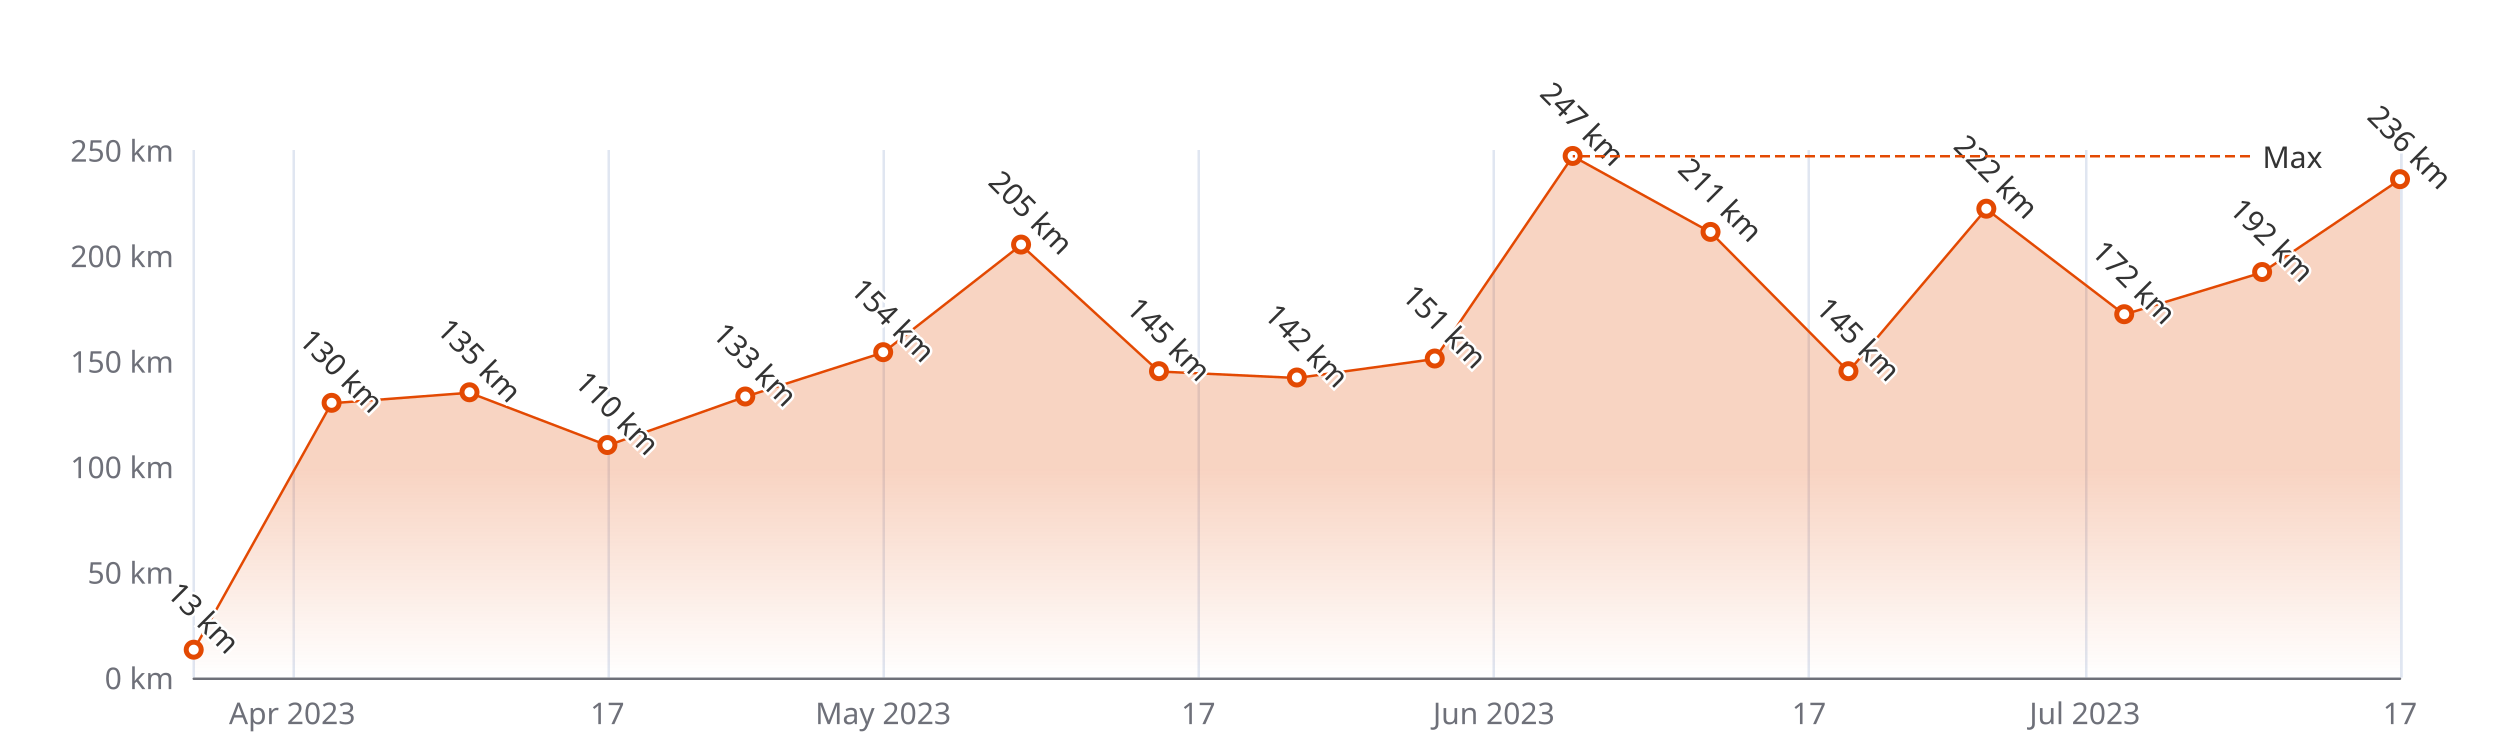
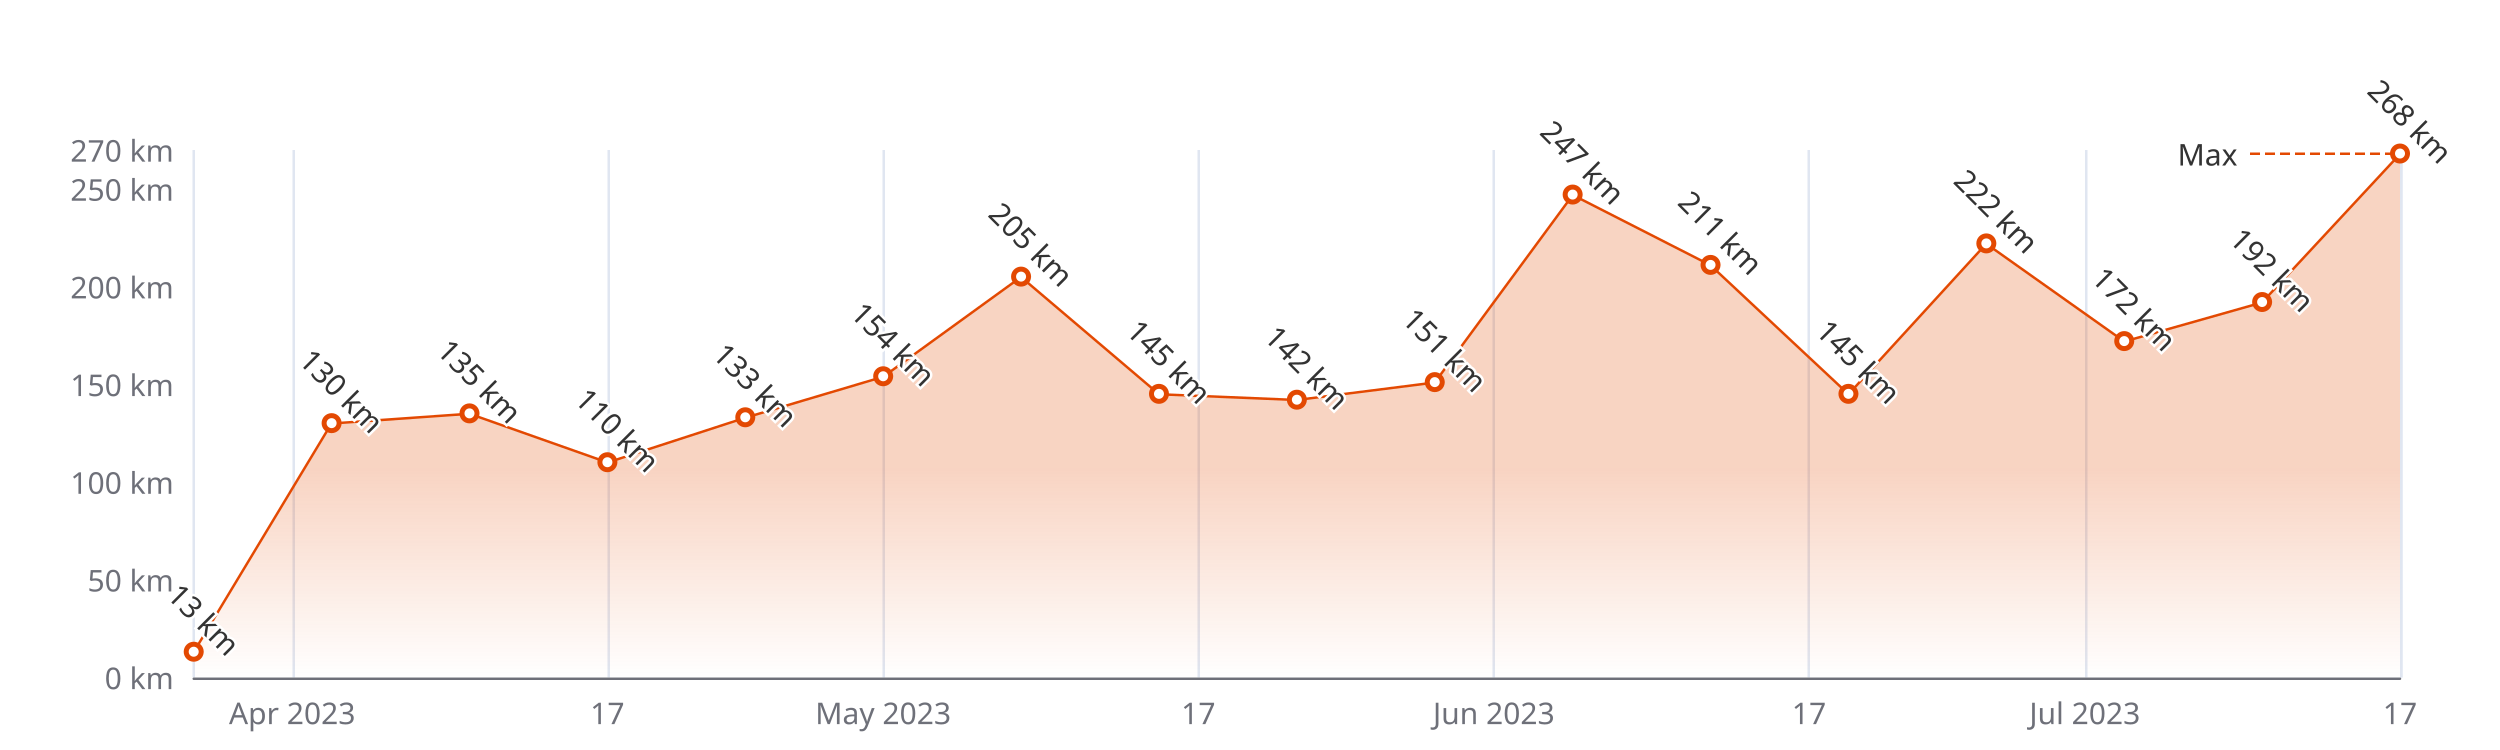
<svg xmlns="http://www.w3.org/2000/svg" width="1000" height="300" version="1.1" baseProfile="full" viewBox="0 0 1000 300">
  <rect width="1000" height="300" x="0" y="0" id="0" fill="#ffffff" />
  <path d="M77.5 60L77.5 271" fill="none" stroke="#E0E6F1" />
  <path d="M117.5 60L117.5 271" fill="none" stroke="#E0E6F1" />
  <path d="M243.5 60L243.5 271" fill="none" stroke="#E0E6F1" />
  <path d="M353.5 60L353.5 271" fill="none" stroke="#E0E6F1" />
  <path d="M479.5 60L479.5 271" fill="none" stroke="#E0E6F1" />
  <path d="M597.5 60L597.5 271" fill="none" stroke="#E0E6F1" />
  <path d="M723.5 60L723.5 271" fill="none" stroke="#E0E6F1" />
  <path d="M834.5 60L834.5 271" fill="none" stroke="#E0E6F1" />
  <path d="M960.5 60L960.5 271" fill="none" stroke="#E0E6F1" />
  <path d="M960.5 60L960.5 271" fill="none" stroke="#E0E6F1" />
  <path d="M77.5 271.5L960 271.5" fill="none" stroke="#6E7079" stroke-linecap="round" />
  <text dominant-baseline="central" text-anchor="end" style="font-size:12px;font-family:sans-serif;" xml:space="preserve" transform="translate(69.48 271)" fill="#6E7079">0 km</text>
-   <text dominant-baseline="central" text-anchor="end" style="font-size:12px;font-family:sans-serif;" xml:space="preserve" transform="translate(69.48 228.8)" fill="#6E7079">50 km</text>
-   <text dominant-baseline="central" text-anchor="end" style="font-size:12px;font-family:sans-serif;" xml:space="preserve" transform="translate(69.48 186.6)" fill="#6E7079">100 km</text>
-   <text dominant-baseline="central" text-anchor="end" style="font-size:12px;font-family:sans-serif;" xml:space="preserve" transform="translate(69.48 144.4)" fill="#6E7079">150 km</text>
-   <text dominant-baseline="central" text-anchor="end" style="font-size:12px;font-family:sans-serif;" xml:space="preserve" transform="translate(69.48 102.2)" fill="#6E7079">200 km</text>
-   <text dominant-baseline="central" text-anchor="end" style="font-size:12px;font-family:sans-serif;" xml:space="preserve" transform="translate(69.48 60)" fill="#6E7079">250 km</text>
+   <text dominant-baseline="central" text-anchor="end" style="font-size:12px;font-family:sans-serif;" xml:space="preserve" transform="translate(69.48 231.9259)" fill="#6E7079">50 km</text>
+   <text dominant-baseline="central" text-anchor="end" style="font-size:12px;font-family:sans-serif;" xml:space="preserve" transform="translate(69.48 192.8519)" fill="#6E7079">100 km</text>
+   <text dominant-baseline="central" text-anchor="end" style="font-size:12px;font-family:sans-serif;" xml:space="preserve" transform="translate(69.48 153.7778)" fill="#6E7079">150 km</text>
+   <text dominant-baseline="central" text-anchor="end" style="font-size:12px;font-family:sans-serif;" xml:space="preserve" transform="translate(69.48 114.7037)" fill="#6E7079">200 km</text>
+   <text dominant-baseline="central" text-anchor="end" style="font-size:12px;font-family:sans-serif;" xml:space="preserve" transform="translate(69.48 75.6296)" fill="#6E7079">250 km</text>
+   <text dominant-baseline="central" text-anchor="end" style="font-size:12px;font-family:sans-serif;" xml:space="preserve" transform="translate(69.48 60)" fill="#6E7079">270 km</text>
  <text dominant-baseline="central" text-anchor="middle" style="font: normal normal 12px sans-serif" y="6" transform="translate(242.9525 279)" fill="#6E7079">17</text>
  <text dominant-baseline="central" text-anchor="middle" style="font: normal normal 12px sans-serif" y="6" transform="translate(479.3418 279)" fill="#6E7079">17</text>
  <text dominant-baseline="central" text-anchor="middle" style="font: normal normal 12px sans-serif" y="6" transform="translate(723.6107 279)" fill="#6E7079">17</text>
  <text dominant-baseline="central" text-anchor="middle" style="font: normal normal 12px sans-serif" y="6" transform="translate(960 279)" fill="#6E7079">17</text>
  <text dominant-baseline="central" text-anchor="middle" style="font: normal normal 12px sans-serif" xml:space="preserve" y="6" transform="translate(116.8782 279)" fill="#6E7079">Apr 2023</text>
  <text dominant-baseline="central" text-anchor="middle" style="font: normal normal 12px sans-serif" xml:space="preserve" y="6" transform="translate(353.2675 279)" fill="#6E7079">May 2023</text>
  <text dominant-baseline="central" text-anchor="middle" style="font: normal normal 12px sans-serif" xml:space="preserve" y="6" transform="translate(597.5364 279)" fill="#6E7079">Jun 2023</text>
  <text dominant-baseline="central" text-anchor="middle" style="font: normal normal 12px sans-serif" xml:space="preserve" y="6" transform="translate(833.9257 279)" fill="#6E7079">Jul 2023</text>
  <g clip-path="url(#zr0-c0)">
-     <path d="M960 71.8L904.8 109L849.7 125.8L794.5 83.6L739.4 148.6L684.2 92.9L629.1 62.5L573.9 143.6L518.7 151.2L463.6 148.6L408.4 98L353.3 141L298.1 158.7L243 178.2L187.8 157.1L132.6 161.3L77.5 260L77.5 271L132.6 271L187.8 271L243 271L298.1 271L353.3 271L408.4 271L463.6 271L518.7 271L573.9 271L629.1 271L684.2 271L739.4 271L794.5 271L849.7 271L904.8 271L960 271Z" fill="url(#zr0-g0)" fill-opacity="0.8" />
-     <path d="M960 71.8L904.8 109L849.7 125.8L794.5 83.6L739.4 148.6L684.2 92.9L629.1 62.5L573.9 143.6L518.7 151.2L463.6 148.6L408.4 98L353.3 141L298.1 158.7L243 178.2L187.8 157.1L132.6 161.3L77.5 260" fill="none" stroke="#E34902" stroke-linejoin="bevel" />
+     <path d="M960 61.6L904.8 121L849.7 136.6L794.5 97.5L739.4 157.7L684.2 106.1L629.1 78L573.9 153L518.7 160L463.6 157.7L408.4 110.8L353.3 150.7L298.1 167.1L243 185L187.8 165.5L132.6 169.4L77.5 260.8L77.5 271L132.6 271L187.8 271L243 271L298.1 271L353.3 271L408.4 271L463.6 271L518.7 271L573.9 271L629.1 271L684.2 271L739.4 271L794.5 271L849.7 271L904.8 271L960 271Z" fill="url(#zr0-g0)" fill-opacity="0.8" />
+     <path d="M960 61.6L904.8 121L849.7 136.6L794.5 97.5L739.4 157.7L684.2 106.1L629.1 78L573.9 153L518.7 160L463.6 157.7L408.4 110.8L353.3 150.7L298.1 167.1L243 185L187.8 165.5L132.6 169.4L77.5 260.8" fill="none" stroke="#E34902" stroke-linejoin="bevel" />
  </g>
-   <path d="M1 0A1 1 0 1 1 1 -0.1A1 1 0 0 1 1 0" transform="matrix(3,0,0,3,960,71.816)" fill="#fff" stroke="#E34902" stroke-width="0.667" />
-   <path d="M1 0A1 1 0 1 1 1 -0.1A1 1 0 0 1 1 0" transform="matrix(3,0,0,3,904.8425,108.952)" fill="#fff" stroke="#E34902" stroke-width="0.667" />
-   <path d="M1 0A1 1 0 1 1 1 -0.1A1 1 0 0 1 1 0" transform="matrix(3,0,0,3,849.685,125.832)" fill="#fff" stroke="#E34902" stroke-width="0.667" />
-   <path d="M1 0A1 1 0 1 1 1 -0.1A1 1 0 0 1 1 0" transform="matrix(3,0,0,3,794.5275,83.632)" fill="#fff" stroke="#E34902" stroke-width="0.667" />
-   <path d="M1 0A1 1 0 1 1 1 -0.1A1 1 0 0 1 1 0" transform="matrix(3,0,0,3,739.37,148.62)" fill="#fff" stroke="#E34902" stroke-width="0.667" />
-   <path d="M1 0A1 1 0 1 1 1 -0.1A1 1 0 0 1 1 0" transform="matrix(3,0,0,3,684.2125,92.916)" fill="#fff" stroke="#E34902" stroke-width="0.667" />
-   <path d="M1 0A1 1 0 1 1 1 -0.1A1 1 0 0 1 1 0" transform="matrix(3,0,0,3,629.055,62.532)" fill="#fff" stroke="#E34902" stroke-width="0.667" />
-   <path d="M1 0A1 1 0 1 1 1 -0.1A1 1 0 0 1 1 0" transform="matrix(3,0,0,3,573.8975,143.556)" fill="#fff" stroke="#E34902" stroke-width="0.667" />
-   <path d="M1 0A1 1 0 1 1 1 -0.1A1 1 0 0 1 1 0" transform="matrix(3,0,0,3,518.74,151.152)" fill="#fff" stroke="#E34902" stroke-width="0.667" />
-   <path d="M1 0A1 1 0 1 1 1 -0.1A1 1 0 0 1 1 0" transform="matrix(3,0,0,3,463.5825,148.62)" fill="#fff" stroke="#E34902" stroke-width="0.667" />
-   <path d="M1 0A1 1 0 1 1 1 -0.1A1 1 0 0 1 1 0" transform="matrix(3,0,0,3,408.425,97.98)" fill="#fff" stroke="#E34902" stroke-width="0.667" />
-   <path d="M1 0A1 1 0 1 1 1 -0.1A1 1 0 0 1 1 0" transform="matrix(3,0,0,3,353.2675,141.024)" fill="#fff" stroke="#E34902" stroke-width="0.667" />
-   <path d="M1 0A1 1 0 1 1 1 -0.1A1 1 0 0 1 1 0" transform="matrix(3,0,0,3,298.11,158.748)" fill="#fff" stroke="#E34902" stroke-width="0.667" />
-   <path d="M1 0A1 1 0 1 1 1 -0.1A1 1 0 0 1 1 0" transform="matrix(3,0,0,3,242.9525,178.16)" fill="#fff" stroke="#E34902" stroke-width="0.667" />
-   <path d="M1 0A1 1 0 1 1 1 -0.1A1 1 0 0 1 1 0" transform="matrix(3,0,0,3,187.795,157.06)" fill="#fff" stroke="#E34902" stroke-width="0.667" />
-   <path d="M1 0A1 1 0 1 1 1 -0.1A1 1 0 0 1 1 0" transform="matrix(3,0,0,3,132.6375,161.28)" fill="#fff" stroke="#E34902" stroke-width="0.667" />
-   <path d="M1 0A1 1 0 1 1 1 -0.1A1 1 0 0 1 1 0" transform="matrix(3,0,0,3,77.48,260.028)" fill="#fff" stroke="#E34902" stroke-width="0.667" />
-   <text dominant-baseline="central" text-anchor="middle" style="font-size:12px;font-family:sans-serif;" xml:space="preserve" y="-6" transform="matrix(0.707,0.707,-0.707,0.707,960,62.816)" fill="#333" stroke="rgb(255,255,255)" stroke-width="2" paint-order="stroke" stroke-miterlimit="2">236 km</text>
-   <text dominant-baseline="central" text-anchor="middle" style="font-size:12px;font-family:sans-serif;" xml:space="preserve" y="-6" transform="matrix(0.707,0.707,-0.707,0.707,904.8425,99.952)" fill="#333" stroke="rgb(255,255,255)" stroke-width="2" paint-order="stroke" stroke-miterlimit="2">192 km</text>
-   <text dominant-baseline="central" text-anchor="middle" style="font-size:12px;font-family:sans-serif;" xml:space="preserve" y="-6" transform="matrix(0.707,0.707,-0.707,0.707,849.685,116.832)" fill="#333" stroke="rgb(255,255,255)" stroke-width="2" paint-order="stroke" stroke-miterlimit="2">172 km</text>
-   <text dominant-baseline="central" text-anchor="middle" style="font-size:12px;font-family:sans-serif;" xml:space="preserve" y="-6" transform="matrix(0.707,0.707,-0.707,0.707,794.5275,74.632)" fill="#333" stroke="rgb(255,255,255)" stroke-width="2" paint-order="stroke" stroke-miterlimit="2">222 km</text>
-   <text dominant-baseline="central" text-anchor="middle" style="font-size:12px;font-family:sans-serif;" xml:space="preserve" y="-6" transform="matrix(0.707,0.707,-0.707,0.707,739.37,139.62)" fill="#333" stroke="rgb(255,255,255)" stroke-width="2" paint-order="stroke" stroke-miterlimit="2">145 km</text>
-   <text dominant-baseline="central" text-anchor="middle" style="font-size:12px;font-family:sans-serif;" xml:space="preserve" y="-6" transform="matrix(0.707,0.707,-0.707,0.707,684.2125,83.916)" fill="#333" stroke="rgb(255,255,255)" stroke-width="2" paint-order="stroke" stroke-miterlimit="2">211 km</text>
-   <text dominant-baseline="central" text-anchor="middle" style="font-size:12px;font-family:sans-serif;" xml:space="preserve" y="-6" transform="matrix(0.707,0.707,-0.707,0.707,629.055,53.532)" fill="#333" stroke="rgb(255,255,255)" stroke-width="2" paint-order="stroke" stroke-miterlimit="2">247 km</text>
-   <text dominant-baseline="central" text-anchor="middle" style="font-size:12px;font-family:sans-serif;" xml:space="preserve" y="-6" transform="matrix(0.707,0.707,-0.707,0.707,573.8975,134.556)" fill="#333" stroke="rgb(255,255,255)" stroke-width="2" paint-order="stroke" stroke-miterlimit="2">151 km</text>
-   <text dominant-baseline="central" text-anchor="middle" style="font-size:12px;font-family:sans-serif;" xml:space="preserve" y="-6" transform="matrix(0.707,0.707,-0.707,0.707,518.74,142.152)" fill="#333" stroke="rgb(255,255,255)" stroke-width="2" paint-order="stroke" stroke-miterlimit="2">142 km</text>
-   <text dominant-baseline="central" text-anchor="middle" style="font-size:12px;font-family:sans-serif;" xml:space="preserve" y="-6" transform="matrix(0.707,0.707,-0.707,0.707,463.5825,139.62)" fill="#333" stroke="rgb(255,255,255)" stroke-width="2" paint-order="stroke" stroke-miterlimit="2">145 km</text>
-   <text dominant-baseline="central" text-anchor="middle" style="font-size:12px;font-family:sans-serif;" xml:space="preserve" y="-6" transform="matrix(0.707,0.707,-0.707,0.707,408.425,88.98)" fill="#333" stroke="rgb(255,255,255)" stroke-width="2" paint-order="stroke" stroke-miterlimit="2">205 km</text>
-   <text dominant-baseline="central" text-anchor="middle" style="font-size:12px;font-family:sans-serif;" xml:space="preserve" y="-6" transform="matrix(0.707,0.707,-0.707,0.707,353.2675,132.024)" fill="#333" stroke="rgb(255,255,255)" stroke-width="2" paint-order="stroke" stroke-miterlimit="2">154 km</text>
-   <text dominant-baseline="central" text-anchor="middle" style="font-size:12px;font-family:sans-serif;" xml:space="preserve" y="-6" transform="matrix(0.707,0.707,-0.707,0.707,298.11,149.748)" fill="#333" stroke="rgb(255,255,255)" stroke-width="2" paint-order="stroke" stroke-miterlimit="2">133 km</text>
-   <text dominant-baseline="central" text-anchor="middle" style="font-size:12px;font-family:sans-serif;" xml:space="preserve" y="-6" transform="matrix(0.707,0.707,-0.707,0.707,242.9525,169.16)" fill="#333" stroke="rgb(255,255,255)" stroke-width="2" paint-order="stroke" stroke-miterlimit="2">110 km</text>
-   <text dominant-baseline="central" text-anchor="middle" style="font-size:12px;font-family:sans-serif;" xml:space="preserve" y="-6" transform="matrix(0.707,0.707,-0.707,0.707,187.795,148.06)" fill="#333" stroke="rgb(255,255,255)" stroke-width="2" paint-order="stroke" stroke-miterlimit="2">135 km</text>
-   <text dominant-baseline="central" text-anchor="middle" style="font-size:12px;font-family:sans-serif;" xml:space="preserve" y="-6" transform="matrix(0.707,0.707,-0.707,0.707,132.6375,152.28)" fill="#333" stroke="rgb(255,255,255)" stroke-width="2" paint-order="stroke" stroke-miterlimit="2">130 km</text>
-   <text dominant-baseline="central" text-anchor="middle" style="font-size:12px;font-family:sans-serif;" xml:space="preserve" y="-6" transform="matrix(0.707,0.707,-0.707,0.707,77.48,251.028)" fill="#333" stroke="rgb(255,255,255)" stroke-width="2" paint-order="stroke" stroke-miterlimit="2">13 km</text>
-   <path d="M900 62.5L629.1 62.5" fill="none" stroke="#E34902" stroke-dasharray="4,2" />
-   <path d="M4 0A4 4 0 1 1 4 -0" transform="matrix(0,-1,1,0,629.055,62.532)" fill="#E34902" />
-   <text dominant-baseline="central" text-anchor="start" style="font-size:12px;font-family:sans-serif;" transform="translate(905 62.532)" fill="#333" stroke="rgb(255,255,255)" stroke-width="2" paint-order="stroke" stroke-miterlimit="2">Max</text>
+   <path d="M1 0A1 1 0 1 1 1 -0.1A1 1 0 0 1 1 0" transform="matrix(3,0,0,3,960,61.563)" fill="#fff" stroke="#E34902" stroke-width="0.667" />
+   <path d="M1 0A1 1 0 1 1 1 -0.1A1 1 0 0 1 1 0" transform="matrix(3,0,0,3,904.8425,120.9556)" fill="#fff" stroke="#E34902" stroke-width="0.667" />
+   <path d="M1 0A1 1 0 1 1 1 -0.1A1 1 0 0 1 1 0" transform="matrix(3,0,0,3,849.685,136.5852)" fill="#fff" stroke="#E34902" stroke-width="0.667" />
+   <path d="M1 0A1 1 0 1 1 1 -0.1A1 1 0 0 1 1 0" transform="matrix(3,0,0,3,794.5275,97.5111)" fill="#fff" stroke="#E34902" stroke-width="0.667" />
+   <path d="M1 0A1 1 0 1 1 1 -0.1A1 1 0 0 1 1 0" transform="matrix(3,0,0,3,739.37,157.6852)" fill="#fff" stroke="#E34902" stroke-width="0.667" />
+   <path d="M1 0A1 1 0 1 1 1 -0.1A1 1 0 0 1 1 0" transform="matrix(3,0,0,3,684.2125,106.1074)" fill="#fff" stroke="#E34902" stroke-width="0.667" />
+   <path d="M1 0A1 1 0 1 1 1 -0.1A1 1 0 0 1 1 0" transform="matrix(3,0,0,3,629.055,77.9741)" fill="#fff" stroke="#E34902" stroke-width="0.667" />
+   <path d="M1 0A1 1 0 1 1 1 -0.1A1 1 0 0 1 1 0" transform="matrix(3,0,0,3,573.8975,152.9963)" fill="#fff" stroke="#E34902" stroke-width="0.667" />
+   <path d="M1 0A1 1 0 1 1 1 -0.1A1 1 0 0 1 1 0" transform="matrix(3,0,0,3,518.74,160.0296)" fill="#fff" stroke="#E34902" stroke-width="0.667" />
+   <path d="M1 0A1 1 0 1 1 1 -0.1A1 1 0 0 1 1 0" transform="matrix(3,0,0,3,463.5825,157.6852)" fill="#fff" stroke="#E34902" stroke-width="0.667" />
+   <path d="M1 0A1 1 0 1 1 1 -0.1A1 1 0 0 1 1 0" transform="matrix(3,0,0,3,408.425,110.7963)" fill="#fff" stroke="#E34902" stroke-width="0.667" />
+   <path d="M1 0A1 1 0 1 1 1 -0.1A1 1 0 0 1 1 0" transform="matrix(3,0,0,3,353.2675,150.6519)" fill="#fff" stroke="#E34902" stroke-width="0.667" />
+   <path d="M1 0A1 1 0 1 1 1 -0.1A1 1 0 0 1 1 0" transform="matrix(3,0,0,3,298.11,167.063)" fill="#fff" stroke="#E34902" stroke-width="0.667" />
+   <path d="M1 0A1 1 0 1 1 1 -0.1A1 1 0 0 1 1 0" transform="matrix(3,0,0,3,242.9525,185.037)" fill="#fff" stroke="#E34902" stroke-width="0.667" />
+   <path d="M1 0A1 1 0 1 1 1 -0.1A1 1 0 0 1 1 0" transform="matrix(3,0,0,3,187.795,165.5)" fill="#fff" stroke="#E34902" stroke-width="0.667" />
+   <path d="M1 0A1 1 0 1 1 1 -0.1A1 1 0 0 1 1 0" transform="matrix(3,0,0,3,132.6375,169.4074)" fill="#fff" stroke="#E34902" stroke-width="0.667" />
+   <path d="M1 0A1 1 0 1 1 1 -0.1A1 1 0 0 1 1 0" transform="matrix(3,0,0,3,77.48,260.8407)" fill="#fff" stroke="#E34902" stroke-width="0.667" />
+   <text dominant-baseline="central" text-anchor="middle" style="font-size:12px;font-family:sans-serif;" xml:space="preserve" y="-6" transform="matrix(0.707,0.707,-0.707,0.707,960,52.563)" fill="#333" stroke="rgb(255,255,255)" stroke-width="2" paint-order="stroke" stroke-miterlimit="2">268 km</text>
+   <text dominant-baseline="central" text-anchor="middle" style="font-size:12px;font-family:sans-serif;" xml:space="preserve" y="-6" transform="matrix(0.707,0.707,-0.707,0.707,904.8425,111.9556)" fill="#333" stroke="rgb(255,255,255)" stroke-width="2" paint-order="stroke" stroke-miterlimit="2">192 km</text>
+   <text dominant-baseline="central" text-anchor="middle" style="font-size:12px;font-family:sans-serif;" xml:space="preserve" y="-6" transform="matrix(0.707,0.707,-0.707,0.707,849.685,127.5852)" fill="#333" stroke="rgb(255,255,255)" stroke-width="2" paint-order="stroke" stroke-miterlimit="2">172 km</text>
+   <text dominant-baseline="central" text-anchor="middle" style="font-size:12px;font-family:sans-serif;" xml:space="preserve" y="-6" transform="matrix(0.707,0.707,-0.707,0.707,794.5275,88.5111)" fill="#333" stroke="rgb(255,255,255)" stroke-width="2" paint-order="stroke" stroke-miterlimit="2">222 km</text>
+   <text dominant-baseline="central" text-anchor="middle" style="font-size:12px;font-family:sans-serif;" xml:space="preserve" y="-6" transform="matrix(0.707,0.707,-0.707,0.707,739.37,148.6852)" fill="#333" stroke="rgb(255,255,255)" stroke-width="2" paint-order="stroke" stroke-miterlimit="2">145 km</text>
+   <text dominant-baseline="central" text-anchor="middle" style="font-size:12px;font-family:sans-serif;" xml:space="preserve" y="-6" transform="matrix(0.707,0.707,-0.707,0.707,684.2125,97.1074)" fill="#333" stroke="rgb(255,255,255)" stroke-width="2" paint-order="stroke" stroke-miterlimit="2">211 km</text>
+   <text dominant-baseline="central" text-anchor="middle" style="font-size:12px;font-family:sans-serif;" xml:space="preserve" y="-6" transform="matrix(0.707,0.707,-0.707,0.707,629.055,68.9741)" fill="#333" stroke="rgb(255,255,255)" stroke-width="2" paint-order="stroke" stroke-miterlimit="2">247 km</text>
+   <text dominant-baseline="central" text-anchor="middle" style="font-size:12px;font-family:sans-serif;" xml:space="preserve" y="-6" transform="matrix(0.707,0.707,-0.707,0.707,573.8975,143.9963)" fill="#333" stroke="rgb(255,255,255)" stroke-width="2" paint-order="stroke" stroke-miterlimit="2">151 km</text>
+   <text dominant-baseline="central" text-anchor="middle" style="font-size:12px;font-family:sans-serif;" xml:space="preserve" y="-6" transform="matrix(0.707,0.707,-0.707,0.707,518.74,151.0296)" fill="#333" stroke="rgb(255,255,255)" stroke-width="2" paint-order="stroke" stroke-miterlimit="2">142 km</text>
+   <text dominant-baseline="central" text-anchor="middle" style="font-size:12px;font-family:sans-serif;" xml:space="preserve" y="-6" transform="matrix(0.707,0.707,-0.707,0.707,463.5825,148.6852)" fill="#333" stroke="rgb(255,255,255)" stroke-width="2" paint-order="stroke" stroke-miterlimit="2">145 km</text>
+   <text dominant-baseline="central" text-anchor="middle" style="font-size:12px;font-family:sans-serif;" xml:space="preserve" y="-6" transform="matrix(0.707,0.707,-0.707,0.707,408.425,101.7963)" fill="#333" stroke="rgb(255,255,255)" stroke-width="2" paint-order="stroke" stroke-miterlimit="2">205 km</text>
+   <text dominant-baseline="central" text-anchor="middle" style="font-size:12px;font-family:sans-serif;" xml:space="preserve" y="-6" transform="matrix(0.707,0.707,-0.707,0.707,353.2675,141.6519)" fill="#333" stroke="rgb(255,255,255)" stroke-width="2" paint-order="stroke" stroke-miterlimit="2">154 km</text>
+   <text dominant-baseline="central" text-anchor="middle" style="font-size:12px;font-family:sans-serif;" xml:space="preserve" y="-6" transform="matrix(0.707,0.707,-0.707,0.707,298.11,158.063)" fill="#333" stroke="rgb(255,255,255)" stroke-width="2" paint-order="stroke" stroke-miterlimit="2">133 km</text>
+   <text dominant-baseline="central" text-anchor="middle" style="font-size:12px;font-family:sans-serif;" xml:space="preserve" y="-6" transform="matrix(0.707,0.707,-0.707,0.707,242.9525,176.037)" fill="#333" stroke="rgb(255,255,255)" stroke-width="2" paint-order="stroke" stroke-miterlimit="2">110 km</text>
+   <text dominant-baseline="central" text-anchor="middle" style="font-size:12px;font-family:sans-serif;" xml:space="preserve" y="-6" transform="matrix(0.707,0.707,-0.707,0.707,187.795,156.5)" fill="#333" stroke="rgb(255,255,255)" stroke-width="2" paint-order="stroke" stroke-miterlimit="2">135 km</text>
+   <text dominant-baseline="central" text-anchor="middle" style="font-size:12px;font-family:sans-serif;" xml:space="preserve" y="-6" transform="matrix(0.707,0.707,-0.707,0.707,132.6375,160.4074)" fill="#333" stroke="rgb(255,255,255)" stroke-width="2" paint-order="stroke" stroke-miterlimit="2">130 km</text>
+   <text dominant-baseline="central" text-anchor="middle" style="font-size:12px;font-family:sans-serif;" xml:space="preserve" y="-6" transform="matrix(0.707,0.707,-0.707,0.707,77.48,251.8407)" fill="#333" stroke="rgb(255,255,255)" stroke-width="2" paint-order="stroke" stroke-miterlimit="2">13 km</text>
+   <path d="M900 61.5L960 61.5" fill="none" stroke="#E34902" stroke-dasharray="4,2" />
+   <path d="M4 0A4 4 0 1 1 4 -0" transform="matrix(0,1,-1,0,960,61.563)" fill="#E34902" />
+   <text dominant-baseline="central" text-anchor="end" style="font-size:12px;font-family:sans-serif;" transform="translate(895 61.563)" fill="#333" stroke="rgb(255,255,255)" stroke-width="2" paint-order="stroke" stroke-miterlimit="2">Max</text>
  <defs>
    <clipPath id="zr0-c0">
      <path d="M76 59.5l884 0l0 212l-884 0Z" fill="#000" />
    </clipPath>
    <linearGradient gradientUnits="objectBoundingBox" x1="0" y1="0" x2="0" y2="1" id="zr0-g0">
      <stop offset="0%" stop-color="rgb(227,73,2)" stop-opacity="0.3" />
      <stop offset="60%" stop-color="rgb(227,73,2)" stop-opacity="0.3" />
      <stop offset="100%" stop-color="rgb(227,73,2)" stop-opacity="0" />
    </linearGradient>
  </defs>
</svg>
